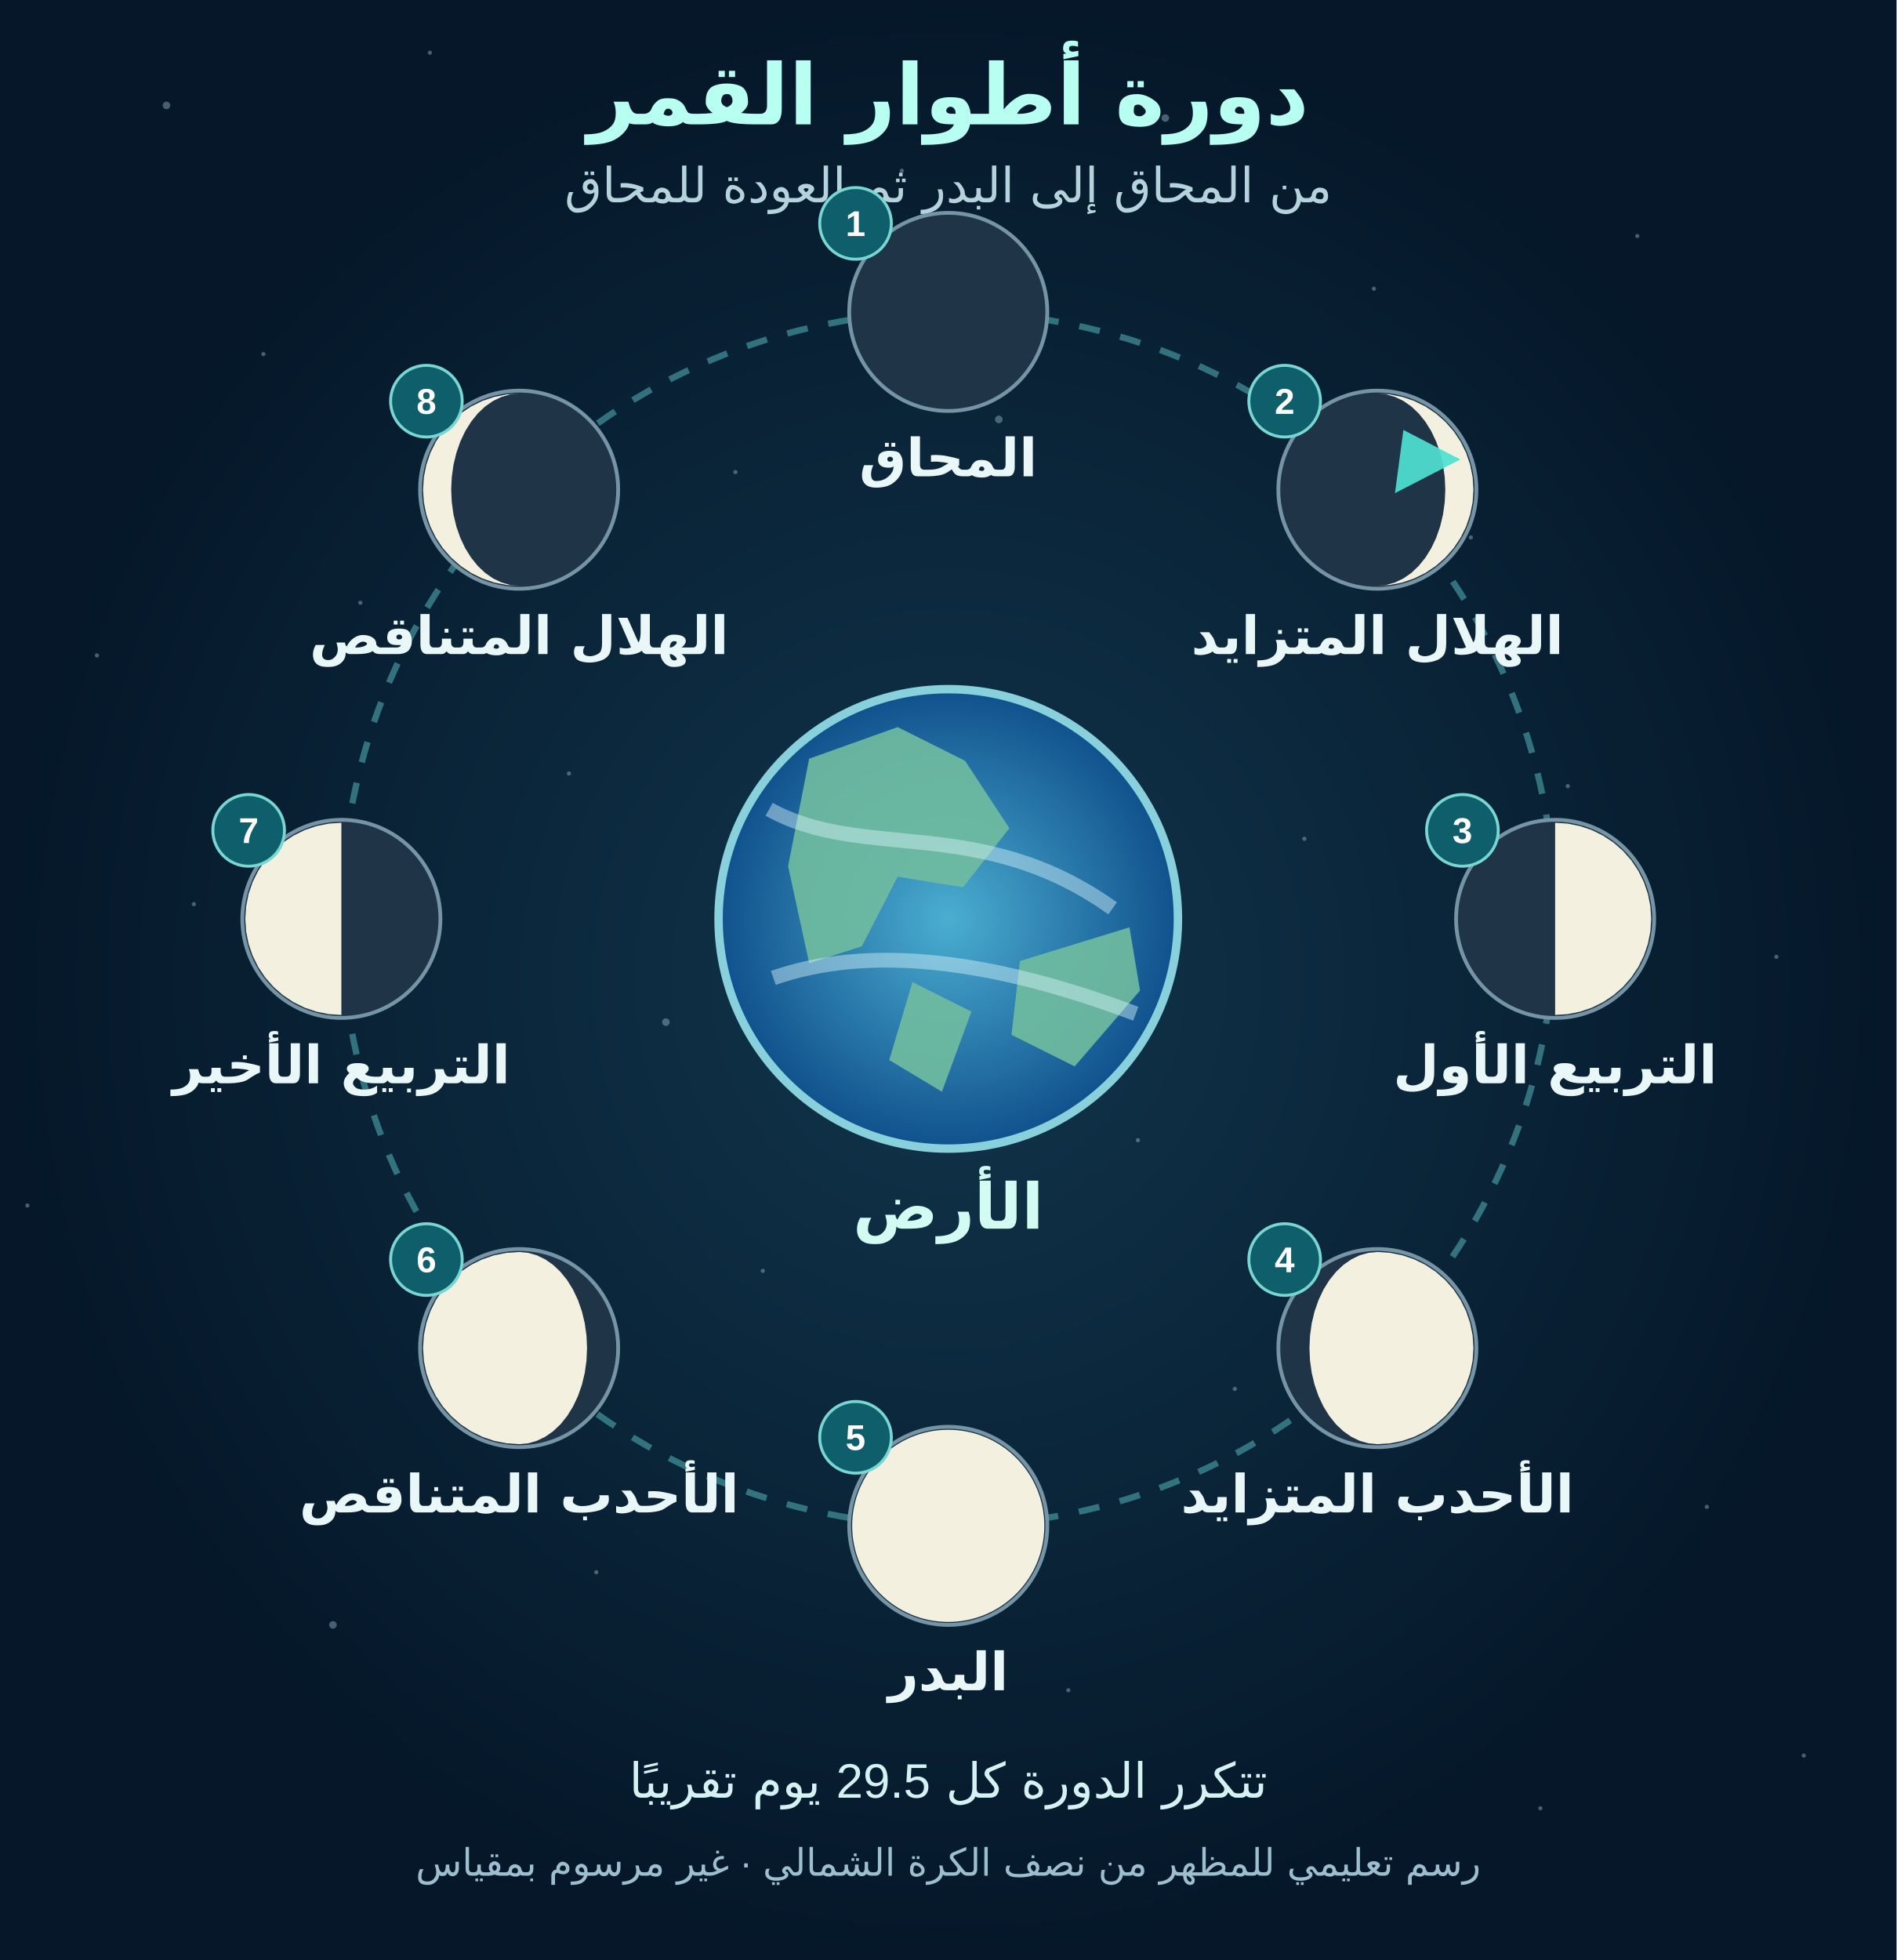
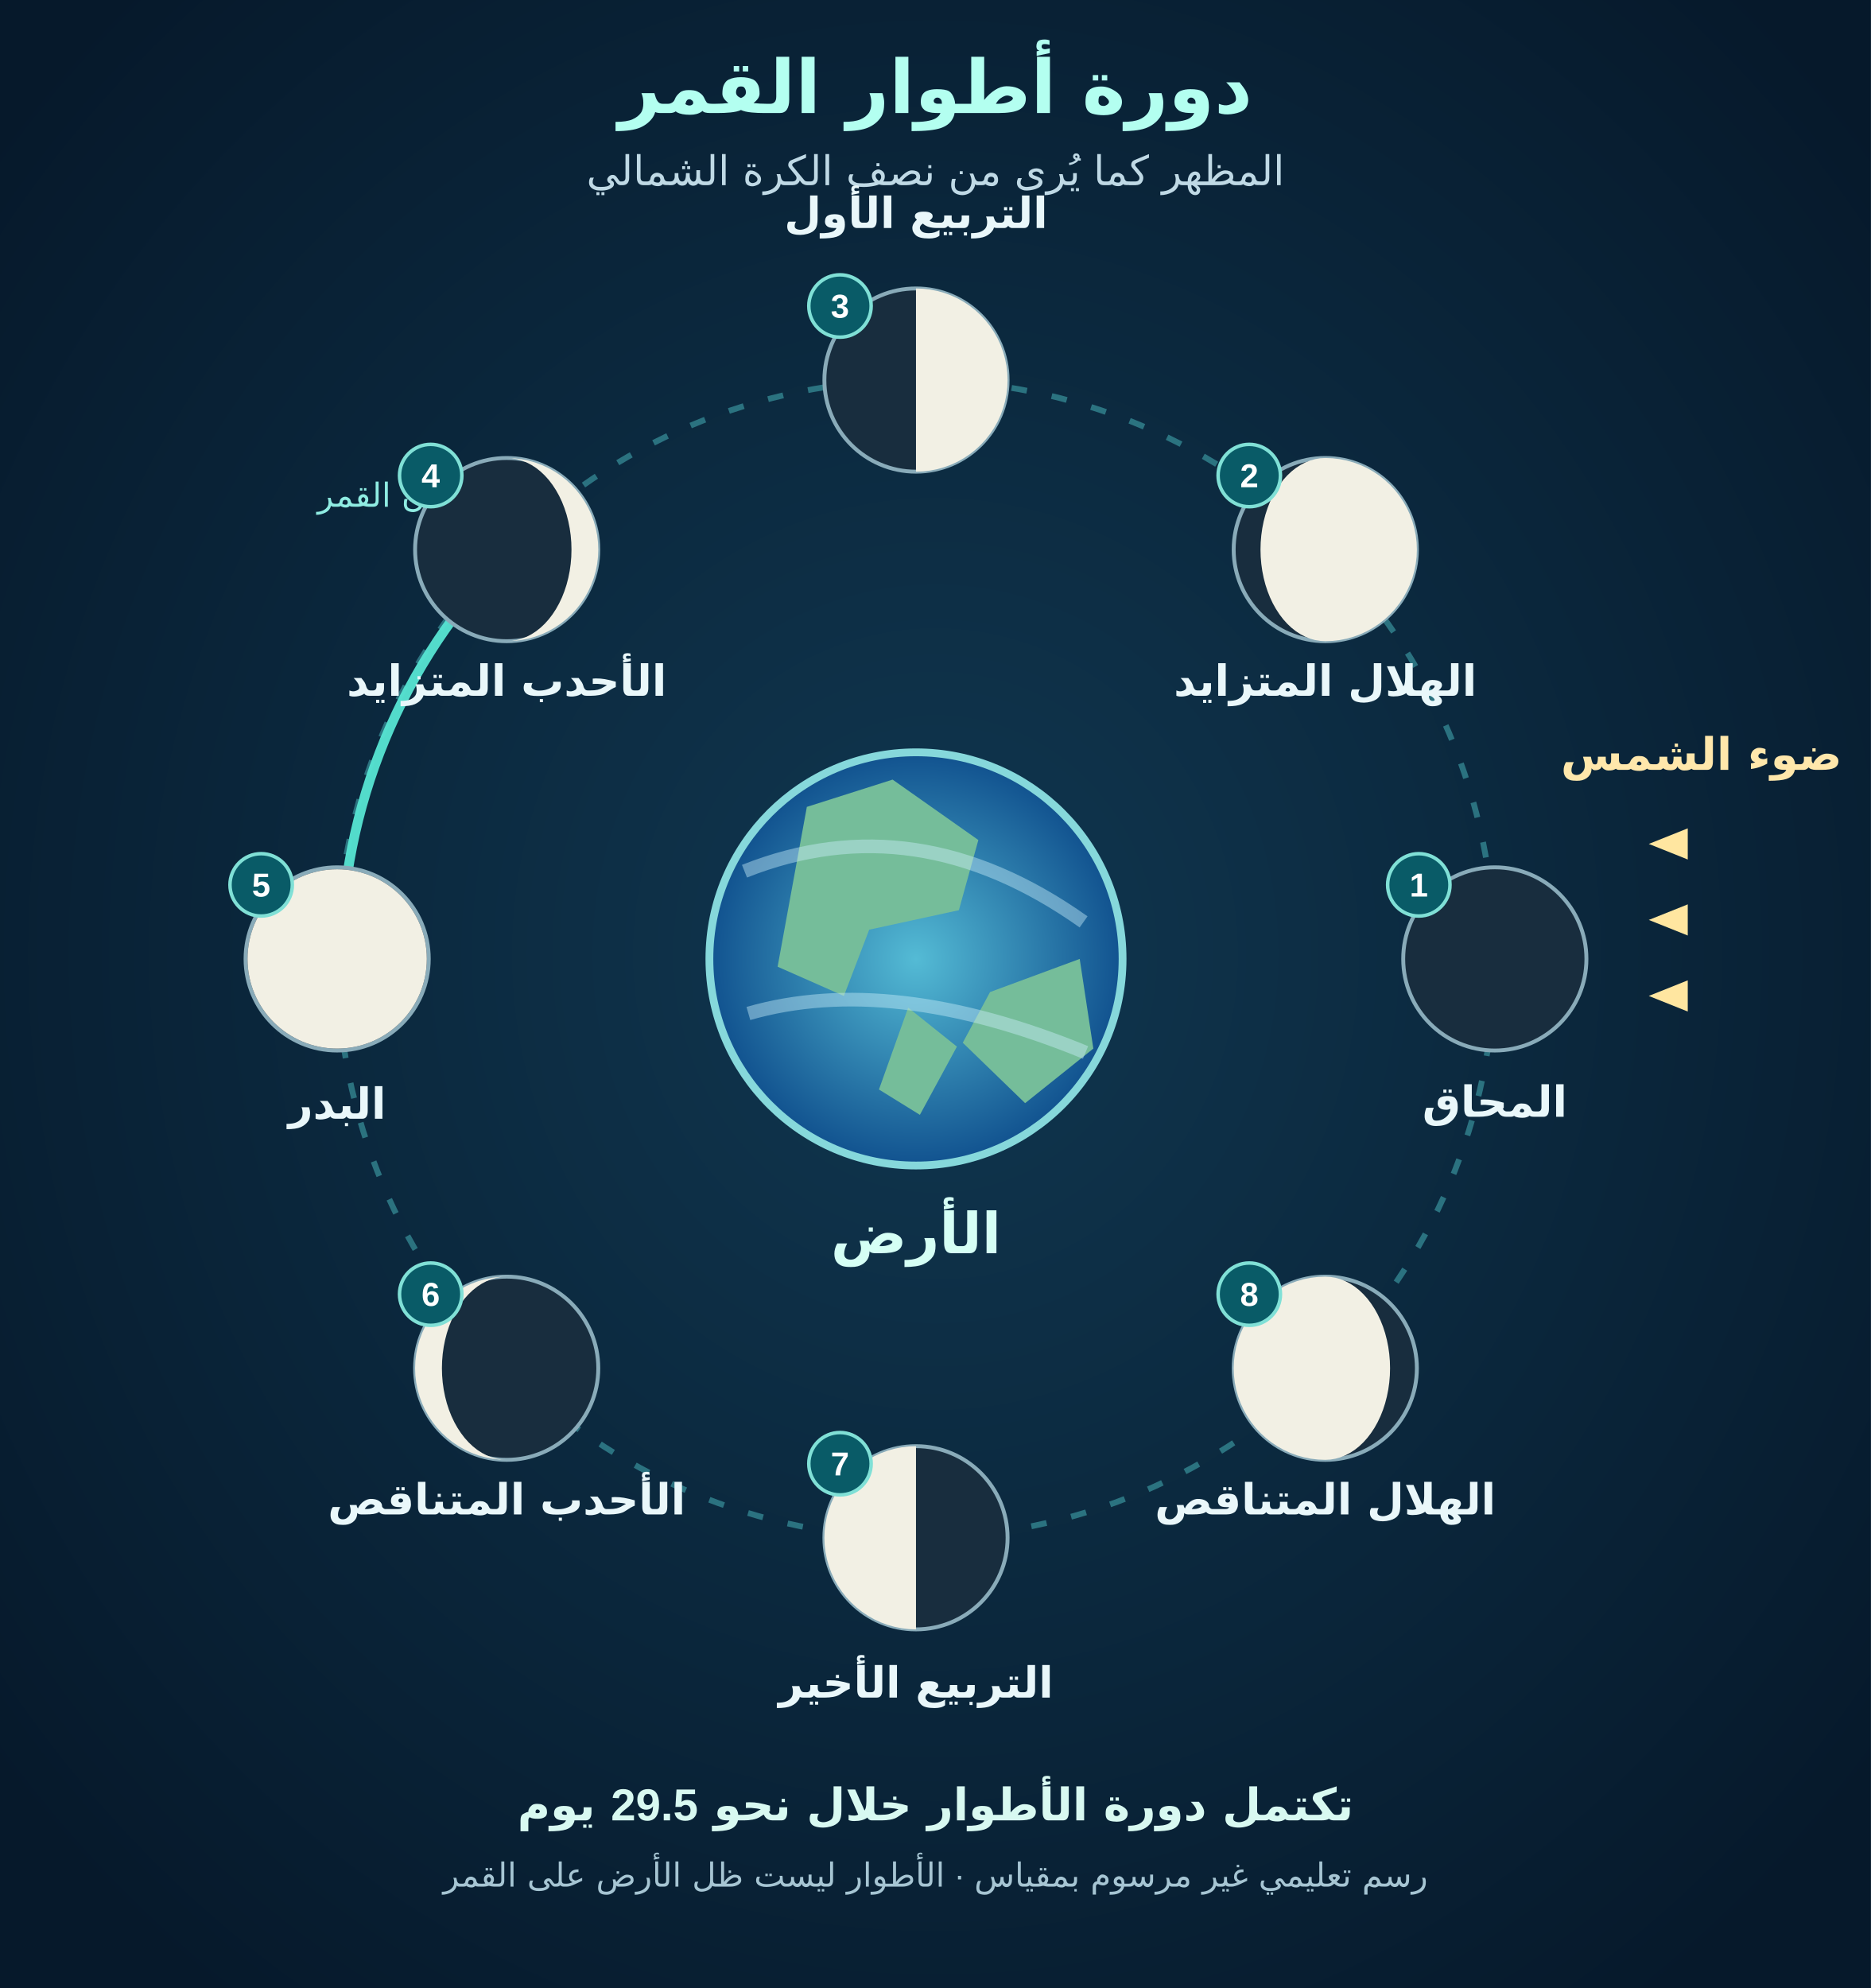
- <svg xmlns="http://www.w3.org/2000/svg" width="900" height="930" viewBox="0 0 900 930" role="img" aria-labelledby="diagram-title diagram-desc">
+ <svg xmlns="http://www.w3.org/2000/svg" width="960" height="1020" viewBox="0 0 960 1020" role="img" aria-labelledby="chart-title chart-desc">
  <defs>
-     <radialGradient id="bg">
-       <stop stop-color="#11354c" />
-       <stop offset="1" stop-color="#051729" />
+     <radialGradient id="night" cx="50%" cy="48%" r="65%">
+       <stop stop-color="#103750" />
+       <stop offset="1" stop-color="#06192b" />
    </radialGradient>
-     <radialGradient id="earth">
-       <stop stop-color="#4baed1" />
-       <stop offset="1" stop-color="#10518d" />
+     <radialGradient id="ocean">
+       <stop stop-color="#54bbd5" />
+       <stop offset="1" stop-color="#11528f" />
    </radialGradient>
+     <linearGradient id="sunlight" x1="1" x2="0">
+       <stop stop-color="#ffdf8a" stop-opacity=".8" />
+       <stop offset="1" stop-color="#ffdf8a" stop-opacity=".3" />
+     </linearGradient>
  </defs>
-   <rect width="900" height="930" fill="url(#bg)" />
-   <circle cx="79" cy="50" r="1.8" fill="#b8dfec" opacity=".36" />
-   <circle cx="270" cy="367" r="1" fill="#b8dfec" opacity=".36" />
-   <circle cx="461" cy="684" r="1" fill="#b8dfec" opacity=".36" />
-   <circle cx="652" cy="137" r="1" fill="#b8dfec" opacity=".36" />
-   <circle cx="843" cy="454" r="1" fill="#b8dfec" opacity=".36" />
-   <circle cx="158" cy="771" r="1.8" fill="#b8dfec" opacity=".36" />
-   <circle cx="349" cy="224" r="1" fill="#b8dfec" opacity=".36" />
-   <circle cx="540" cy="541" r="1" fill="#b8dfec" opacity=".36" />
-   <circle cx="731" cy="858" r="1" fill="#b8dfec" opacity=".36" />
-   <circle cx="46" cy="311" r="1" fill="#b8dfec" opacity=".36" />
-   <circle cx="237" cy="628" r="1.8" fill="#b8dfec" opacity=".36" />
-   <circle cx="428" cy="81" r="1" fill="#b8dfec" opacity=".36" />
-   <circle cx="619" cy="398" r="1" fill="#b8dfec" opacity=".36" />
-   <circle cx="810" cy="715" r="1" fill="#b8dfec" opacity=".36" />
-   <circle cx="125" cy="168" r="1" fill="#b8dfec" opacity=".36" />
-   <circle cx="316" cy="485" r="1.8" fill="#b8dfec" opacity=".36" />
-   <circle cx="507" cy="802" r="1" fill="#b8dfec" opacity=".36" />
-   <circle cx="698" cy="255" r="1" fill="#b8dfec" opacity=".36" />
-   <circle cx="13" cy="572" r="1" fill="#b8dfec" opacity=".36" />
-   <circle cx="204" cy="25" r="1" fill="#b8dfec" opacity=".36" />
-   <circle cx="395" cy="342" r="1.8" fill="#b8dfec" opacity=".36" />
-   <circle cx="586" cy="659" r="1" fill="#b8dfec" opacity=".36" />
-   <circle cx="777" cy="112" r="1" fill="#b8dfec" opacity=".36" />
-   <circle cx="92" cy="429" r="1" fill="#b8dfec" opacity=".36" />
-   <circle cx="283" cy="746" r="1" fill="#b8dfec" opacity=".36" />
-   <circle cx="474" cy="199" r="1.8" fill="#b8dfec" opacity=".36" />
-   <circle cx="665" cy="516" r="1" fill="#b8dfec" opacity=".36" />
-   <circle cx="856" cy="833" r="1" fill="#b8dfec" opacity=".36" />
-   <circle cx="171" cy="286" r="1" fill="#b8dfec" opacity=".36" />
-   <circle cx="362" cy="603" r="1" fill="#b8dfec" opacity=".36" />
-   <circle cx="553" cy="56" r="1.8" fill="#b8dfec" opacity=".36" />
-   <circle cx="744" cy="373" r="1" fill="#b8dfec" opacity=".36" />
-   <text x="450" y="59" fill="#b7fff0" font-size="40" font-weight="700" font-family="Tahoma,Arial,sans-serif" text-anchor="middle">دورة أطوار القمر</text>
-   <text x="450" y="96" fill="#b5d3dd" font-size="23" font-family="Tahoma,Arial,sans-serif" text-anchor="middle">من المحاق إلى البدر ثم العودة للمحاق</text>
-   <circle cx="450" cy="436" r="288" fill="none" stroke="#5cc6ca" stroke-width="3" stroke-dasharray="10 10" opacity=".49" />
-   <g transform="translate(450 436)">
-     <circle r="109" fill="url(#earth)" stroke="#88d0dc" stroke-width="4" />
-     <path d="M-66 -76 L-24 -91 L8 -75 L29 -43 L7 -15 L-24 -20 L-41 13 L-66 21 L-76 -25 Z M34 20 L86 4 L91 34 L60 70 L30 55 Z M-17 30 L11 44 L-3 82 L-28 67 Z" fill="#70bda0" opacity=".9" />
-     <path d="M-85 -52 C-40 -27 15 -50 78 -5 M-83 28 Q-17 5 89 45" fill="none" stroke="#d8f5fb" opacity=".45" stroke-width="7" />
-     <text x="0" y="147" text-anchor="middle" font-family="Tahoma,Arial,sans-serif" font-size="30" font-weight="700" fill="#d2fcf1">الأرض</text>
+   <rect width="960" height="1020" fill="url(#night)" />
+   <text x="480" y="58" text-anchor="middle" fill="#b3fff0" font-family="Tahoma,Arial,sans-serif" font-size="38" font-weight="bold">دورة أطوار القمر</text>
+   <text x="480" y="95" text-anchor="middle" fill="#bfd9e5" font-family="Tahoma,Arial,sans-serif" font-size="21">المظهر كما يُرى من نصف الكرة الشمالي</text>
+   <circle cx="470" cy="492" r="297" fill="none" stroke="#4ec3c7" stroke-opacity=".48" stroke-dasharray="8 13" stroke-width="3" />
+   <path d="M 266 279 A 297 297 0 0 0 175 485" stroke="#56e4d2" stroke-width="5" fill="none" opacity=".95" />
+   <path d="M 174 490 L 165 466 L 189 474 Z" fill="#56e4d2" />
+   <text x="225" y="260" fill="#8fece2" text-anchor="middle" font-family="Tahoma,Arial,sans-serif" font-size="17">اتجاه دوران القمر</text>
+   <g transform="translate(470 492)">
+     <circle r="106" fill="url(#ocean)" stroke="#86d8db" stroke-width="4" />
+     <path d="M-56-78 L-12-92 L32-61 L22-25 L-24-15 L-37 19 L-71 4 Z M38 17 L84 0 L91 46 L56 74 L24 43 Z M-4 25 L21 45 L2 80 L-19 67 Z" fill="#75bd9a" />
+     <path d="M-88-45 Q0-80 86-19 M-86 28 Q-13 7 87 48" stroke="#caeffa" opacity=".43" stroke-width="7" fill="none" />
+     <text x="0" y="151" text-anchor="middle" fill="#d5fff5" font-family="Tahoma,Arial,sans-serif" font-weight="bold" font-size="29">الأرض</text>
+   </g>
+   <text x="873" y="395" text-anchor="middle" fill="#ffe7ab" font-family="Tahoma,Arial,sans-serif" font-size="23" font-weight="bold">ضوء الشمس</text>
+   <path d="M 953 433 H 846" fill="none" stroke="url(#sunlight)" stroke-width="4" />
+   <path d="M 846 433 L 866 425 L 866 441 Z" fill="#ffe6a0" />
+   <path d="M 953 472 H 846" fill="none" stroke="url(#sunlight)" stroke-width="4" />
+   <path d="M 846 472 L 866 464 L 866 480 Z" fill="#ffe6a0" />
+   <path d="M 953 511 H 846" fill="none" stroke="url(#sunlight)" stroke-width="4" />
+   <path d="M 846 511 L 866 503 L 866 519 Z" fill="#ffe6a0" />
+   <g>
+     <circle cx="767" cy="492" r="47" fill="#182d3e" stroke="#89abb9" stroke-width="2" />
+     <circle cx="728.00" cy="454.00" r="16" fill="#095b67" stroke="#80e0d6" stroke-width="1.8" />
+     <text x="728.00" y="460.00" font-family="Tahoma,Arial,sans-serif" fill="#fff" text-anchor="middle" font-size="17" font-weight="bold">1</text>
+     <text x="767.00" y="573.00" font-family="Tahoma,Arial,sans-serif" fill="#e9f7fa" font-weight="bold" font-size="22" text-anchor="middle">المحاق</text>
  </g>
  <g>
-     <circle cx="450" cy="148" r="47" fill="#203447" stroke="#7595a7" stroke-width="1.8" />
-     <circle cx="406" cy="106" r="17" fill="#0e5e6b" stroke="#78d7d0" stroke-width="1.4" />
-     <text x="406" y="112" text-anchor="middle" font-family="Arial,sans-serif" font-size="17" font-weight="700" fill="#fff">1</text>
-     <text x="450" y="226" font-family="Tahoma,Arial,sans-serif" font-size="25" font-weight="700" text-anchor="middle" fill="#eaf7f9">المحاق</text>
+     <circle cx="680.011" cy="281.989" r="47" fill="#182d3e" stroke="#89abb9" stroke-width="2" />
+     <path d="M 680.01 234.99 L 683.70 235.13 L 687.36 235.57 L 690.98 236.29 L 694.53 237.29 L 698.00 238.57 L 701.35 240.11 L 704.57 241.92 L 707.64 243.97 L 710.53 246.25 L 713.24 248.76 L 715.75 251.47 L 718.03 254.36 L 720.08 257.43 L 721.89 260.65 L 723.43 264.00 L 724.71 267.47 L 725.71 271.02 L 726.43 274.64 L 726.87 278.30 L 727.01 281.99 L 726.87 285.68 L 726.43 289.34 L 725.71 292.96 L 724.71 296.51 L 723.43 299.98 L 721.89 303.33 L 720.08 306.55 L 718.03 309.62 L 715.75 312.51 L 713.24 315.22 L 710.53 317.73 L 707.64 320.01 L 704.57 322.06 L 701.35 323.87 L 698.00 325.41 L 694.53 326.69 L 690.98 327.69 L 687.36 328.41 L 683.70 328.84 L 680.01 328.99 L 680.01 328.99 L 677.40 328.84 L 674.81 328.41 L 672.25 327.69 L 669.74 326.69 L 667.29 325.41 L 664.92 323.87 L 662.64 322.06 L 660.47 320.01 L 658.42 317.73 L 656.51 315.22 L 654.74 312.51 L 653.12 309.62 L 651.67 306.55 L 650.40 303.33 L 649.30 299.98 L 648.40 296.51 L 647.69 292.96 L 647.18 289.34 L 646.87 285.68 L 646.77 281.99 L 646.87 278.30 L 647.18 274.64 L 647.69 271.02 L 648.40 267.47 L 649.30 264.00 L 650.40 260.65 L 651.67 257.43 L 653.12 254.36 L 654.74 251.47 L 656.51 248.76 L 658.42 246.25 L 660.47 243.97 L 662.64 241.92 L 664.92 240.11 L 667.29 238.57 L 669.74 237.29 L 672.25 236.29 L 674.81 235.57 L 677.40 235.13 L 680.01 234.99 Z" fill="#f2f0e4" />
+     <circle cx="641.01" cy="243.99" r="16" fill="#095b67" stroke="#80e0d6" stroke-width="1.8" />
+     <text x="641.01" y="249.99" font-family="Tahoma,Arial,sans-serif" fill="#fff" text-anchor="middle" font-size="17" font-weight="bold">2</text>
+     <text x="680.01" y="356.99" font-family="Tahoma,Arial,sans-serif" fill="#e9f7fa" font-weight="bold" font-size="22" text-anchor="middle">الهلال المتزايد</text>
  </g>
  <g>
-     <circle cx="653.647" cy="232.353" r="47" fill="#203447" stroke="#7595a7" stroke-width="1.8" />
-     <path d="M653.65,186.76 L659.60,187.15 L665.45,188.32 L671.09,190.23 L676.44,192.87 L681.40,196.18 L685.88,200.12 L689.82,204.60 L693.13,209.56 L695.77,214.91 L697.68,220.55 L698.85,226.40 L699.24,232.35 L698.85,238.30 L697.68,244.15 L695.77,249.80 L693.13,255.15 L689.82,260.11 L685.88,264.59 L681.40,268.52 L676.44,271.84 L671.09,274.47 L665.45,276.39 L659.60,277.55 L653.65,277.94 L653.65,277.94 L657.86,277.55 L661.99,276.39 L665.98,274.47 L669.77,271.84 L673.27,268.52 L676.44,264.59 L679.23,260.11 L681.57,255.15 L683.43,249.80 L684.79,244.15 L685.61,238.30 L685.89,232.35 L685.61,226.40 L684.79,220.55 L683.43,214.91 L681.57,209.56 L679.23,204.60 L676.44,200.12 L673.27,196.18 L669.77,192.87 L665.98,190.23 L661.99,188.32 L657.86,187.15 L653.65,186.76 Z" fill="#f3f0df" />
-     <circle cx="609.647" cy="190.353" r="17" fill="#0e5e6b" stroke="#78d7d0" stroke-width="1.4" />
-     <text x="609.647" y="196.353" text-anchor="middle" font-family="Arial,sans-serif" font-size="17" font-weight="700" fill="#fff">2</text>
-     <text x="653.647" y="310.353" font-family="Tahoma,Arial,sans-serif" font-size="25" font-weight="700" text-anchor="middle" fill="#eaf7f9">الهلال المتزايد</text>
+     <circle cx="470" cy="195" r="47" fill="#182d3e" stroke="#89abb9" stroke-width="2" />
+     <path d="M 470.00 148.00 L 473.69 148.14 L 477.35 148.58 L 480.97 149.30 L 484.52 150.30 L 487.99 151.58 L 491.34 153.12 L 494.56 154.93 L 497.63 156.98 L 500.52 159.26 L 503.23 161.77 L 505.74 164.48 L 508.02 167.37 L 510.07 170.44 L 511.88 173.66 L 513.42 177.01 L 514.70 180.48 L 515.70 184.03 L 516.42 187.65 L 516.86 191.31 L 517.00 195.00 L 516.86 198.69 L 516.42 202.35 L 515.70 205.97 L 514.70 209.52 L 513.42 212.99 L 511.88 216.34 L 510.07 219.56 L 508.02 222.63 L 505.74 225.52 L 503.23 228.23 L 500.52 230.74 L 497.63 233.02 L 494.56 235.07 L 491.34 236.88 L 487.99 238.42 L 484.52 239.70 L 480.97 240.70 L 477.35 241.42 L 473.69 241.86 L 470.00 242.00 L 470.00 242.00 L 470.00 241.86 L 470.00 241.42 L 470.00 240.70 L 470.00 239.70 L 470.00 238.42 L 470.00 236.88 L 470.00 235.07 L 470.00 233.02 L 470.00 230.74 L 470.00 228.23 L 470.00 225.52 L 470.00 222.63 L 470.00 219.56 L 470.00 216.34 L 470.00 212.99 L 470.00 209.52 L 470.00 205.97 L 470.00 202.35 L 470.00 198.69 L 470.00 195.00 L 470.00 191.31 L 470.00 187.65 L 470.00 184.03 L 470.00 180.48 L 470.00 177.01 L 470.00 173.66 L 470.00 170.44 L 470.00 167.37 L 470.00 164.48 L 470.00 161.77 L 470.00 159.26 L 470.00 156.98 L 470.00 154.93 L 470.00 153.12 L 470.00 151.58 L 470.00 150.30 L 470.00 149.30 L 470.00 148.58 L 470.00 148.14 L 470.00 148.00 Z" fill="#f2f0e4" />
+     <circle cx="431.00" cy="157.00" r="16" fill="#095b67" stroke="#80e0d6" stroke-width="1.8" />
+     <text x="431.00" y="163.00" font-family="Tahoma,Arial,sans-serif" fill="#fff" text-anchor="middle" font-size="17" font-weight="bold">3</text>
+     <text x="470.00" y="117.00" font-family="Tahoma,Arial,sans-serif" fill="#e9f7fa" font-weight="bold" font-size="22" text-anchor="middle">التربيع الأول</text>
  </g>
  <g>
-     <circle cx="738" cy="436" r="47" fill="#203447" stroke="#7595a7" stroke-width="1.8" />
-     <path d="M738.00,390.41 L743.95,390.80 L749.80,391.96 L755.45,393.88 L760.79,396.52 L765.75,399.83 L770.24,403.76 L774.17,408.25 L777.48,413.20 L780.12,418.55 L782.04,424.20 L783.20,430.05 L783.59,436.00 L783.20,441.95 L782.04,447.80 L780.12,453.45 L777.48,458.80 L774.17,463.75 L770.24,468.24 L765.75,472.17 L760.79,475.48 L755.45,478.12 L749.80,480.04 L743.95,481.20 L738.00,481.59 L738.00,481.59 L738.00,481.20 L738.00,480.04 L738.00,478.12 L738.00,475.48 L738.00,472.17 L738.00,468.24 L738.00,463.75 L738.00,458.80 L738.00,453.45 L738.00,447.80 L738.00,441.95 L738.00,436.00 L738.00,430.05 L738.00,424.20 L738.00,418.55 L738.00,413.20 L738.00,408.25 L738.00,403.76 L738.00,399.83 L738.00,396.52 L738.00,393.88 L738.00,391.96 L738.00,390.80 L738.00,390.41 Z" fill="#f3f0df" />
-     <circle cx="694" cy="394" r="17" fill="#0e5e6b" stroke="#78d7d0" stroke-width="1.4" />
-     <text x="694" y="400" text-anchor="middle" font-family="Arial,sans-serif" font-size="17" font-weight="700" fill="#fff">3</text>
-     <text x="738" y="514" font-family="Tahoma,Arial,sans-serif" font-size="25" font-weight="700" text-anchor="middle" fill="#eaf7f9">التربيع الأول</text>
+     <circle cx="259.989" cy="281.989" r="47" fill="#182d3e" stroke="#89abb9" stroke-width="2" />
+     <path d="M 259.99 234.99 L 263.68 235.13 L 267.34 235.57 L 270.96 236.29 L 274.51 237.29 L 277.98 238.57 L 281.33 240.11 L 284.55 241.92 L 287.62 243.97 L 290.51 246.25 L 293.22 248.76 L 295.73 251.47 L 298.01 254.36 L 300.06 257.43 L 301.87 260.65 L 303.41 264.00 L 304.69 267.47 L 305.69 271.02 L 306.41 274.64 L 306.84 278.30 L 306.99 281.99 L 306.84 285.68 L 306.41 289.34 L 305.69 292.96 L 304.69 296.51 L 303.41 299.98 L 301.87 303.33 L 300.06 306.55 L 298.01 309.62 L 295.73 312.51 L 293.22 315.22 L 290.51 317.73 L 287.62 320.01 L 284.55 322.06 L 281.33 323.87 L 277.98 325.41 L 274.51 326.69 L 270.96 327.69 L 267.34 328.41 L 263.68 328.84 L 259.99 328.99 L 259.99 328.99 L 262.60 328.84 L 265.19 328.41 L 267.75 327.69 L 270.26 326.69 L 272.71 325.41 L 275.08 323.87 L 277.36 322.06 L 279.53 320.01 L 281.58 317.73 L 283.49 315.22 L 285.26 312.51 L 286.88 309.62 L 288.33 306.55 L 289.60 303.33 L 290.70 299.98 L 291.60 296.51 L 292.31 292.96 L 292.82 289.34 L 293.13 285.68 L 293.23 281.99 L 293.13 278.30 L 292.82 274.64 L 292.31 271.02 L 291.60 267.47 L 290.70 264.00 L 289.60 260.65 L 288.33 257.43 L 286.88 254.36 L 285.26 251.47 L 283.49 248.76 L 281.58 246.25 L 279.53 243.97 L 277.36 241.92 L 275.08 240.11 L 272.71 238.57 L 270.26 237.29 L 267.75 236.29 L 265.19 235.57 L 262.60 235.13 L 259.99 234.99 Z" fill="#f2f0e4" />
+     <circle cx="220.99" cy="243.99" r="16" fill="#095b67" stroke="#80e0d6" stroke-width="1.8" />
+     <text x="220.99" y="249.99" font-family="Tahoma,Arial,sans-serif" fill="#fff" text-anchor="middle" font-size="17" font-weight="bold">4</text>
+     <text x="259.99" y="356.99" font-family="Tahoma,Arial,sans-serif" fill="#e9f7fa" font-weight="bold" font-size="22" text-anchor="middle">الأحدب المتزايد</text>
  </g>
  <g>
-     <circle cx="653.647" cy="639.647" r="47" fill="#203447" stroke="#7595a7" stroke-width="1.8" />
-     <path d="M653.65,594.06 L659.60,594.45 L665.45,595.61 L671.09,597.53 L676.44,600.16 L681.40,603.48 L685.88,607.41 L689.82,611.89 L693.13,616.85 L695.77,622.20 L697.68,627.85 L698.85,633.70 L699.24,639.65 L698.85,645.60 L697.68,651.45 L695.77,657.09 L693.13,662.44 L689.82,667.40 L685.88,671.88 L681.40,675.82 L676.44,679.13 L671.09,681.77 L665.45,683.68 L659.60,684.85 L653.65,685.24 L653.65,685.24 L649.44,684.85 L645.30,683.68 L641.31,681.77 L637.53,679.13 L634.02,675.82 L630.85,671.88 L628.07,667.40 L625.73,662.44 L623.86,657.09 L622.50,651.45 L621.68,645.60 L621.41,639.65 L621.68,633.70 L622.50,627.85 L623.86,622.20 L625.73,616.85 L628.07,611.89 L630.85,607.41 L634.02,603.48 L637.53,600.16 L641.31,597.53 L645.30,595.61 L649.44,594.45 L653.65,594.06 Z" fill="#f3f0df" />
-     <circle cx="609.647" cy="597.647" r="17" fill="#0e5e6b" stroke="#78d7d0" stroke-width="1.4" />
-     <text x="609.647" y="603.647" text-anchor="middle" font-family="Arial,sans-serif" font-size="17" font-weight="700" fill="#fff">4</text>
-     <text x="653.647" y="717.647" font-family="Tahoma,Arial,sans-serif" font-size="25" font-weight="700" text-anchor="middle" fill="#eaf7f9">الأحدب المتزايد</text>
+     <circle cx="173" cy="492" r="47" fill="#182d3e" stroke="#89abb9" stroke-width="2" />
+     <circle cx="173" cy="492" r="46" fill="#f2f0e4" />
+     <circle cx="134.00" cy="454.00" r="16" fill="#095b67" stroke="#80e0d6" stroke-width="1.8" />
+     <text x="134.00" y="460.00" font-family="Tahoma,Arial,sans-serif" fill="#fff" text-anchor="middle" font-size="17" font-weight="bold">5</text>
+     <text x="173.00" y="574.00" font-family="Tahoma,Arial,sans-serif" fill="#e9f7fa" font-weight="bold" font-size="22" text-anchor="middle">البدر</text>
  </g>
  <g>
-     <circle cx="450" cy="724" r="47" fill="#203447" stroke="#7595a7" stroke-width="1.8" />
-     <circle cx="450" cy="724" r="45.59" fill="#f3f0df" />
-     <circle cx="406" cy="682" r="17" fill="#0e5e6b" stroke="#78d7d0" stroke-width="1.4" />
-     <text x="406" y="688" text-anchor="middle" font-family="Arial,sans-serif" font-size="17" font-weight="700" fill="#fff">5</text>
-     <text x="450" y="802" font-family="Tahoma,Arial,sans-serif" font-size="25" font-weight="700" text-anchor="middle" fill="#eaf7f9">البدر</text>
+     <circle cx="259.989" cy="702.011" r="47" fill="#182d3e" stroke="#89abb9" stroke-width="2" />
+     <path d="M 259.99 655.01 L 256.30 655.16 L 252.64 655.59 L 249.02 656.31 L 245.47 657.31 L 242.00 658.59 L 238.65 660.13 L 235.43 661.94 L 232.36 663.99 L 229.47 666.27 L 226.76 668.78 L 224.25 671.49 L 221.97 674.38 L 219.92 677.45 L 218.11 680.67 L 216.57 684.02 L 215.29 687.49 L 214.29 691.04 L 213.57 694.66 L 213.13 698.32 L 212.99 702.01 L 213.13 705.70 L 213.57 709.36 L 214.29 712.98 L 215.29 716.53 L 216.57 720.00 L 218.11 723.35 L 219.92 726.57 L 221.97 729.64 L 224.25 732.53 L 226.76 735.24 L 229.47 737.75 L 232.36 740.03 L 235.43 742.08 L 238.65 743.89 L 242.00 745.43 L 245.47 746.71 L 249.02 747.71 L 252.64 748.43 L 256.30 748.87 L 259.99 749.01 L 259.99 749.01 L 257.38 748.87 L 254.79 748.43 L 252.23 747.71 L 249.72 746.71 L 247.27 745.43 L 244.90 743.89 L 242.62 742.08 L 240.45 740.03 L 238.40 737.75 L 236.49 735.24 L 234.71 732.53 L 233.10 729.64 L 231.65 726.57 L 230.37 723.35 L 229.28 720.00 L 228.38 716.53 L 227.67 712.98 L 227.16 709.36 L 226.85 705.70 L 226.75 702.01 L 226.85 698.32 L 227.16 694.66 L 227.67 691.04 L 228.38 687.49 L 229.28 684.02 L 230.37 680.67 L 231.65 677.45 L 233.10 674.38 L 234.71 671.49 L 236.49 668.78 L 238.40 666.27 L 240.45 663.99 L 242.62 661.94 L 244.90 660.13 L 247.27 658.59 L 249.72 657.31 L 252.23 656.31 L 254.79 655.59 L 257.38 655.16 L 259.99 655.01 Z" fill="#f2f0e4" />
+     <circle cx="220.99" cy="664.01" r="16" fill="#095b67" stroke="#80e0d6" stroke-width="1.8" />
+     <text x="220.99" y="670.01" font-family="Tahoma,Arial,sans-serif" fill="#fff" text-anchor="middle" font-size="17" font-weight="bold">6</text>
+     <text x="259.99" y="777.01" font-family="Tahoma,Arial,sans-serif" fill="#e9f7fa" font-weight="bold" font-size="22" text-anchor="middle">الأحدب المتناقص</text>
  </g>
  <g>
-     <circle cx="246.353" cy="639.647" r="47" fill="#203447" stroke="#7595a7" stroke-width="1.8" />
-     <path d="M246.35,594.06 L240.40,594.45 L234.55,595.61 L228.91,597.53 L223.56,600.16 L218.60,603.48 L214.12,607.41 L210.18,611.89 L206.87,616.85 L204.23,622.20 L202.32,627.85 L201.15,633.70 L200.76,639.65 L201.15,645.60 L202.32,651.45 L204.23,657.09 L206.87,662.44 L210.18,667.40 L214.12,671.88 L218.60,675.82 L223.56,679.13 L228.91,681.77 L234.55,683.68 L240.40,684.85 L246.35,685.24 L246.35,685.24 L250.56,684.85 L254.70,683.68 L258.69,681.77 L262.47,679.13 L265.98,675.82 L269.15,671.88 L271.93,667.40 L274.27,662.44 L276.14,657.09 L277.50,651.45 L278.32,645.60 L278.59,639.65 L278.32,633.70 L277.50,627.85 L276.14,622.20 L274.27,616.85 L271.93,611.89 L269.15,607.41 L265.98,603.48 L262.47,600.16 L258.69,597.53 L254.70,595.61 L250.56,594.45 L246.35,594.06 Z" fill="#f3f0df" />
-     <circle cx="202.353" cy="597.647" r="17" fill="#0e5e6b" stroke="#78d7d0" stroke-width="1.4" />
-     <text x="202.353" y="603.647" text-anchor="middle" font-family="Arial,sans-serif" font-size="17" font-weight="700" fill="#fff">6</text>
-     <text x="246.353" y="717.647" font-family="Tahoma,Arial,sans-serif" font-size="25" font-weight="700" text-anchor="middle" fill="#eaf7f9">الأحدب المتناقص</text>
+     <circle cx="470" cy="789" r="47" fill="#182d3e" stroke="#89abb9" stroke-width="2" />
+     <path d="M 470.00 742.00 L 466.31 742.14 L 462.65 742.58 L 459.03 743.30 L 455.48 744.30 L 452.01 745.58 L 448.66 747.12 L 445.44 748.93 L 442.37 750.98 L 439.48 753.26 L 436.77 755.77 L 434.26 758.48 L 431.98 761.37 L 429.93 764.44 L 428.12 767.66 L 426.58 771.01 L 425.30 774.48 L 424.30 778.03 L 423.58 781.65 L 423.14 785.31 L 423.00 789.00 L 423.14 792.69 L 423.58 796.35 L 424.30 799.97 L 425.30 803.52 L 426.58 806.99 L 428.12 810.34 L 429.93 813.56 L 431.98 816.63 L 434.26 819.52 L 436.77 822.23 L 439.48 824.74 L 442.37 827.02 L 445.44 829.07 L 448.66 830.88 L 452.01 832.42 L 455.48 833.70 L 459.03 834.70 L 462.65 835.42 L 466.31 835.86 L 470.00 836.00 L 470.00 836.00 L 470.00 835.86 L 470.00 835.42 L 470.00 834.70 L 470.00 833.70 L 470.00 832.42 L 470.00 830.88 L 470.00 829.07 L 470.00 827.02 L 470.00 824.74 L 470.00 822.23 L 470.00 819.52 L 470.00 816.63 L 470.00 813.56 L 470.00 810.34 L 470.00 806.99 L 470.00 803.52 L 470.00 799.97 L 470.00 796.35 L 470.00 792.69 L 470.00 789.00 L 470.00 785.31 L 470.00 781.65 L 470.00 778.03 L 470.00 774.48 L 470.00 771.01 L 470.00 767.66 L 470.00 764.44 L 470.00 761.37 L 470.00 758.48 L 470.00 755.77 L 470.00 753.26 L 470.00 750.98 L 470.00 748.93 L 470.00 747.12 L 470.00 745.58 L 470.00 744.30 L 470.00 743.30 L 470.00 742.58 L 470.00 742.14 L 470.00 742.00 Z" fill="#f2f0e4" />
+     <circle cx="431.00" cy="751.00" r="16" fill="#095b67" stroke="#80e0d6" stroke-width="1.8" />
+     <text x="431.00" y="757.00" font-family="Tahoma,Arial,sans-serif" fill="#fff" text-anchor="middle" font-size="17" font-weight="bold">7</text>
+     <text x="470.00" y="871.00" font-family="Tahoma,Arial,sans-serif" fill="#e9f7fa" font-weight="bold" font-size="22" text-anchor="middle">التربيع الأخير</text>
  </g>
  <g>
-     <circle cx="162" cy="436" r="47" fill="#203447" stroke="#7595a7" stroke-width="1.8" />
-     <path d="M162.00,390.41 L156.05,390.80 L150.20,391.96 L144.55,393.88 L139.21,396.52 L134.25,399.83 L129.76,403.76 L125.83,408.25 L122.52,413.21 L119.88,418.55 L117.96,424.20 L116.80,430.05 L116.41,436.00 L116.80,441.95 L117.96,447.80 L119.88,453.45 L122.52,458.80 L125.83,463.75 L129.76,468.24 L134.25,472.17 L139.21,475.48 L144.55,478.12 L150.20,480.04 L156.05,481.20 L162.00,481.59 L162.00,481.59 L162.00,481.20 L162.00,480.04 L162.00,478.12 L162.00,475.48 L162.00,472.17 L162.00,468.24 L162.00,463.75 L162.00,458.80 L162.00,453.45 L162.00,447.80 L162.00,441.95 L162.00,436.00 L162.00,430.05 L162.00,424.20 L162.00,418.55 L162.00,413.21 L162.00,408.25 L162.00,403.76 L162.00,399.83 L162.00,396.52 L162.00,393.88 L162.00,391.96 L162.00,390.80 L162.00,390.41 Z" fill="#f3f0df" />
-     <circle cx="118" cy="394" r="17" fill="#0e5e6b" stroke="#78d7d0" stroke-width="1.4" />
-     <text x="118" y="400" text-anchor="middle" font-family="Arial,sans-serif" font-size="17" font-weight="700" fill="#fff">7</text>
-     <text x="162" y="514" font-family="Tahoma,Arial,sans-serif" font-size="25" font-weight="700" text-anchor="middle" fill="#eaf7f9">التربيع الأخير</text>
+     <circle cx="680.011" cy="702.011" r="47" fill="#182d3e" stroke="#89abb9" stroke-width="2" />
+     <path d="M 680.01 655.01 L 676.32 655.16 L 672.66 655.59 L 669.04 656.31 L 665.49 657.31 L 662.02 658.59 L 658.67 660.13 L 655.45 661.94 L 652.38 663.99 L 649.49 666.27 L 646.78 668.78 L 644.27 671.49 L 641.99 674.38 L 639.94 677.45 L 638.13 680.67 L 636.59 684.02 L 635.31 687.49 L 634.31 691.04 L 633.59 694.66 L 633.16 698.32 L 633.01 702.01 L 633.16 705.70 L 633.59 709.36 L 634.31 712.98 L 635.31 716.53 L 636.59 720.00 L 638.13 723.35 L 639.94 726.57 L 641.99 729.64 L 644.27 732.53 L 646.78 735.24 L 649.49 737.75 L 652.38 740.03 L 655.45 742.08 L 658.67 743.89 L 662.02 745.43 L 665.49 746.71 L 669.04 747.71 L 672.66 748.43 L 676.32 748.87 L 680.01 749.01 L 680.01 749.01 L 682.62 748.87 L 685.21 748.43 L 687.77 747.71 L 690.28 746.71 L 692.73 745.43 L 695.10 743.89 L 697.38 742.08 L 699.55 740.03 L 701.60 737.75 L 703.51 735.24 L 705.29 732.53 L 706.90 729.64 L 708.35 726.57 L 709.63 723.35 L 710.72 720.00 L 711.62 716.53 L 712.33 712.98 L 712.84 709.36 L 713.15 705.70 L 713.25 702.01 L 713.15 698.32 L 712.84 694.66 L 712.33 691.04 L 711.62 687.49 L 710.72 684.02 L 709.63 680.67 L 708.35 677.45 L 706.90 674.38 L 705.29 671.49 L 703.51 668.78 L 701.60 666.27 L 699.55 663.99 L 697.38 661.94 L 695.10 660.13 L 692.73 658.59 L 690.28 657.31 L 687.77 656.31 L 685.21 655.59 L 682.62 655.16 L 680.01 655.01 Z" fill="#f2f0e4" />
+     <circle cx="641.01" cy="664.01" r="16" fill="#095b67" stroke="#80e0d6" stroke-width="1.8" />
+     <text x="641.01" y="670.01" font-family="Tahoma,Arial,sans-serif" fill="#fff" text-anchor="middle" font-size="17" font-weight="bold">8</text>
+     <text x="680.01" y="777.01" font-family="Tahoma,Arial,sans-serif" fill="#e9f7fa" font-weight="bold" font-size="22" text-anchor="middle">الهلال المتناقص</text>
  </g>
-   <g>
-     <circle cx="246.353" cy="232.353" r="47" fill="#203447" stroke="#7595a7" stroke-width="1.8" />
-     <path d="M246.35,186.76 L240.40,187.15 L234.55,188.32 L228.91,190.23 L223.56,192.87 L218.60,196.18 L214.12,200.12 L210.18,204.60 L206.87,209.56 L204.23,214.91 L202.32,220.55 L201.15,226.40 L200.76,232.35 L201.15,238.30 L202.32,244.15 L204.23,249.80 L206.87,255.15 L210.18,260.11 L214.12,264.59 L218.60,268.52 L223.56,271.84 L228.91,274.47 L234.55,276.39 L240.40,277.55 L246.35,277.94 L246.35,277.94 L242.14,277.55 L238.01,276.39 L234.02,274.47 L230.23,271.84 L226.73,268.52 L223.56,264.59 L220.77,260.11 L218.43,255.15 L216.57,249.80 L215.21,244.15 L214.39,238.30 L214.11,232.35 L214.39,226.40 L215.21,220.55 L216.57,214.91 L218.43,209.56 L220.77,204.60 L223.56,200.12 L226.73,196.18 L230.23,192.87 L234.02,190.23 L238.01,188.32 L242.14,187.15 L246.35,186.76 Z" fill="#f3f0df" />
-     <circle cx="202.353" cy="190.353" r="17" fill="#0e5e6b" stroke="#78d7d0" stroke-width="1.4" />
-     <text x="202.353" y="196.353" text-anchor="middle" font-family="Arial,sans-serif" font-size="17" font-weight="700" fill="#fff">8</text>
-     <text x="246.353" y="310.353" font-family="Tahoma,Arial,sans-serif" font-size="25" font-weight="700" text-anchor="middle" fill="#eaf7f9">الهلال المتناقص</text>
-   </g>
-   <path d="M 662 234 l 4 -30 l 27 14 Z" fill="#4fe1d3" opacity=".92" />
-   <text x="450" y="853" text-anchor="middle" font-size="23" font-family="Tahoma,Arial,sans-serif" fill="#d5f2f3">تتكرر الدورة كل 29.5 يوم تقريبًا</text>
-   <text x="450" y="890" text-anchor="middle" font-size="18" font-family="Tahoma,Arial,sans-serif" fill="#9cbfcf">رسم تعليمي للمظهر من نصف الكرة الشمالي · غير مرسوم بمقياس</text>
+   <text x="480" y="934" font-family="Tahoma,Arial,sans-serif" font-size="23" font-weight="bold" text-anchor="middle" fill="#d8f9f1">تكتمل دورة الأطوار خلال نحو 29.5 يوم</text>
+   <text x="480" y="968" font-family="Tahoma,Arial,sans-serif" font-size="17" text-anchor="middle" fill="#a6c5d3">رسم تعليمي غير مرسوم بمقياس · الأطوار ليست ظل الأرض على القمر</text>
</svg>
